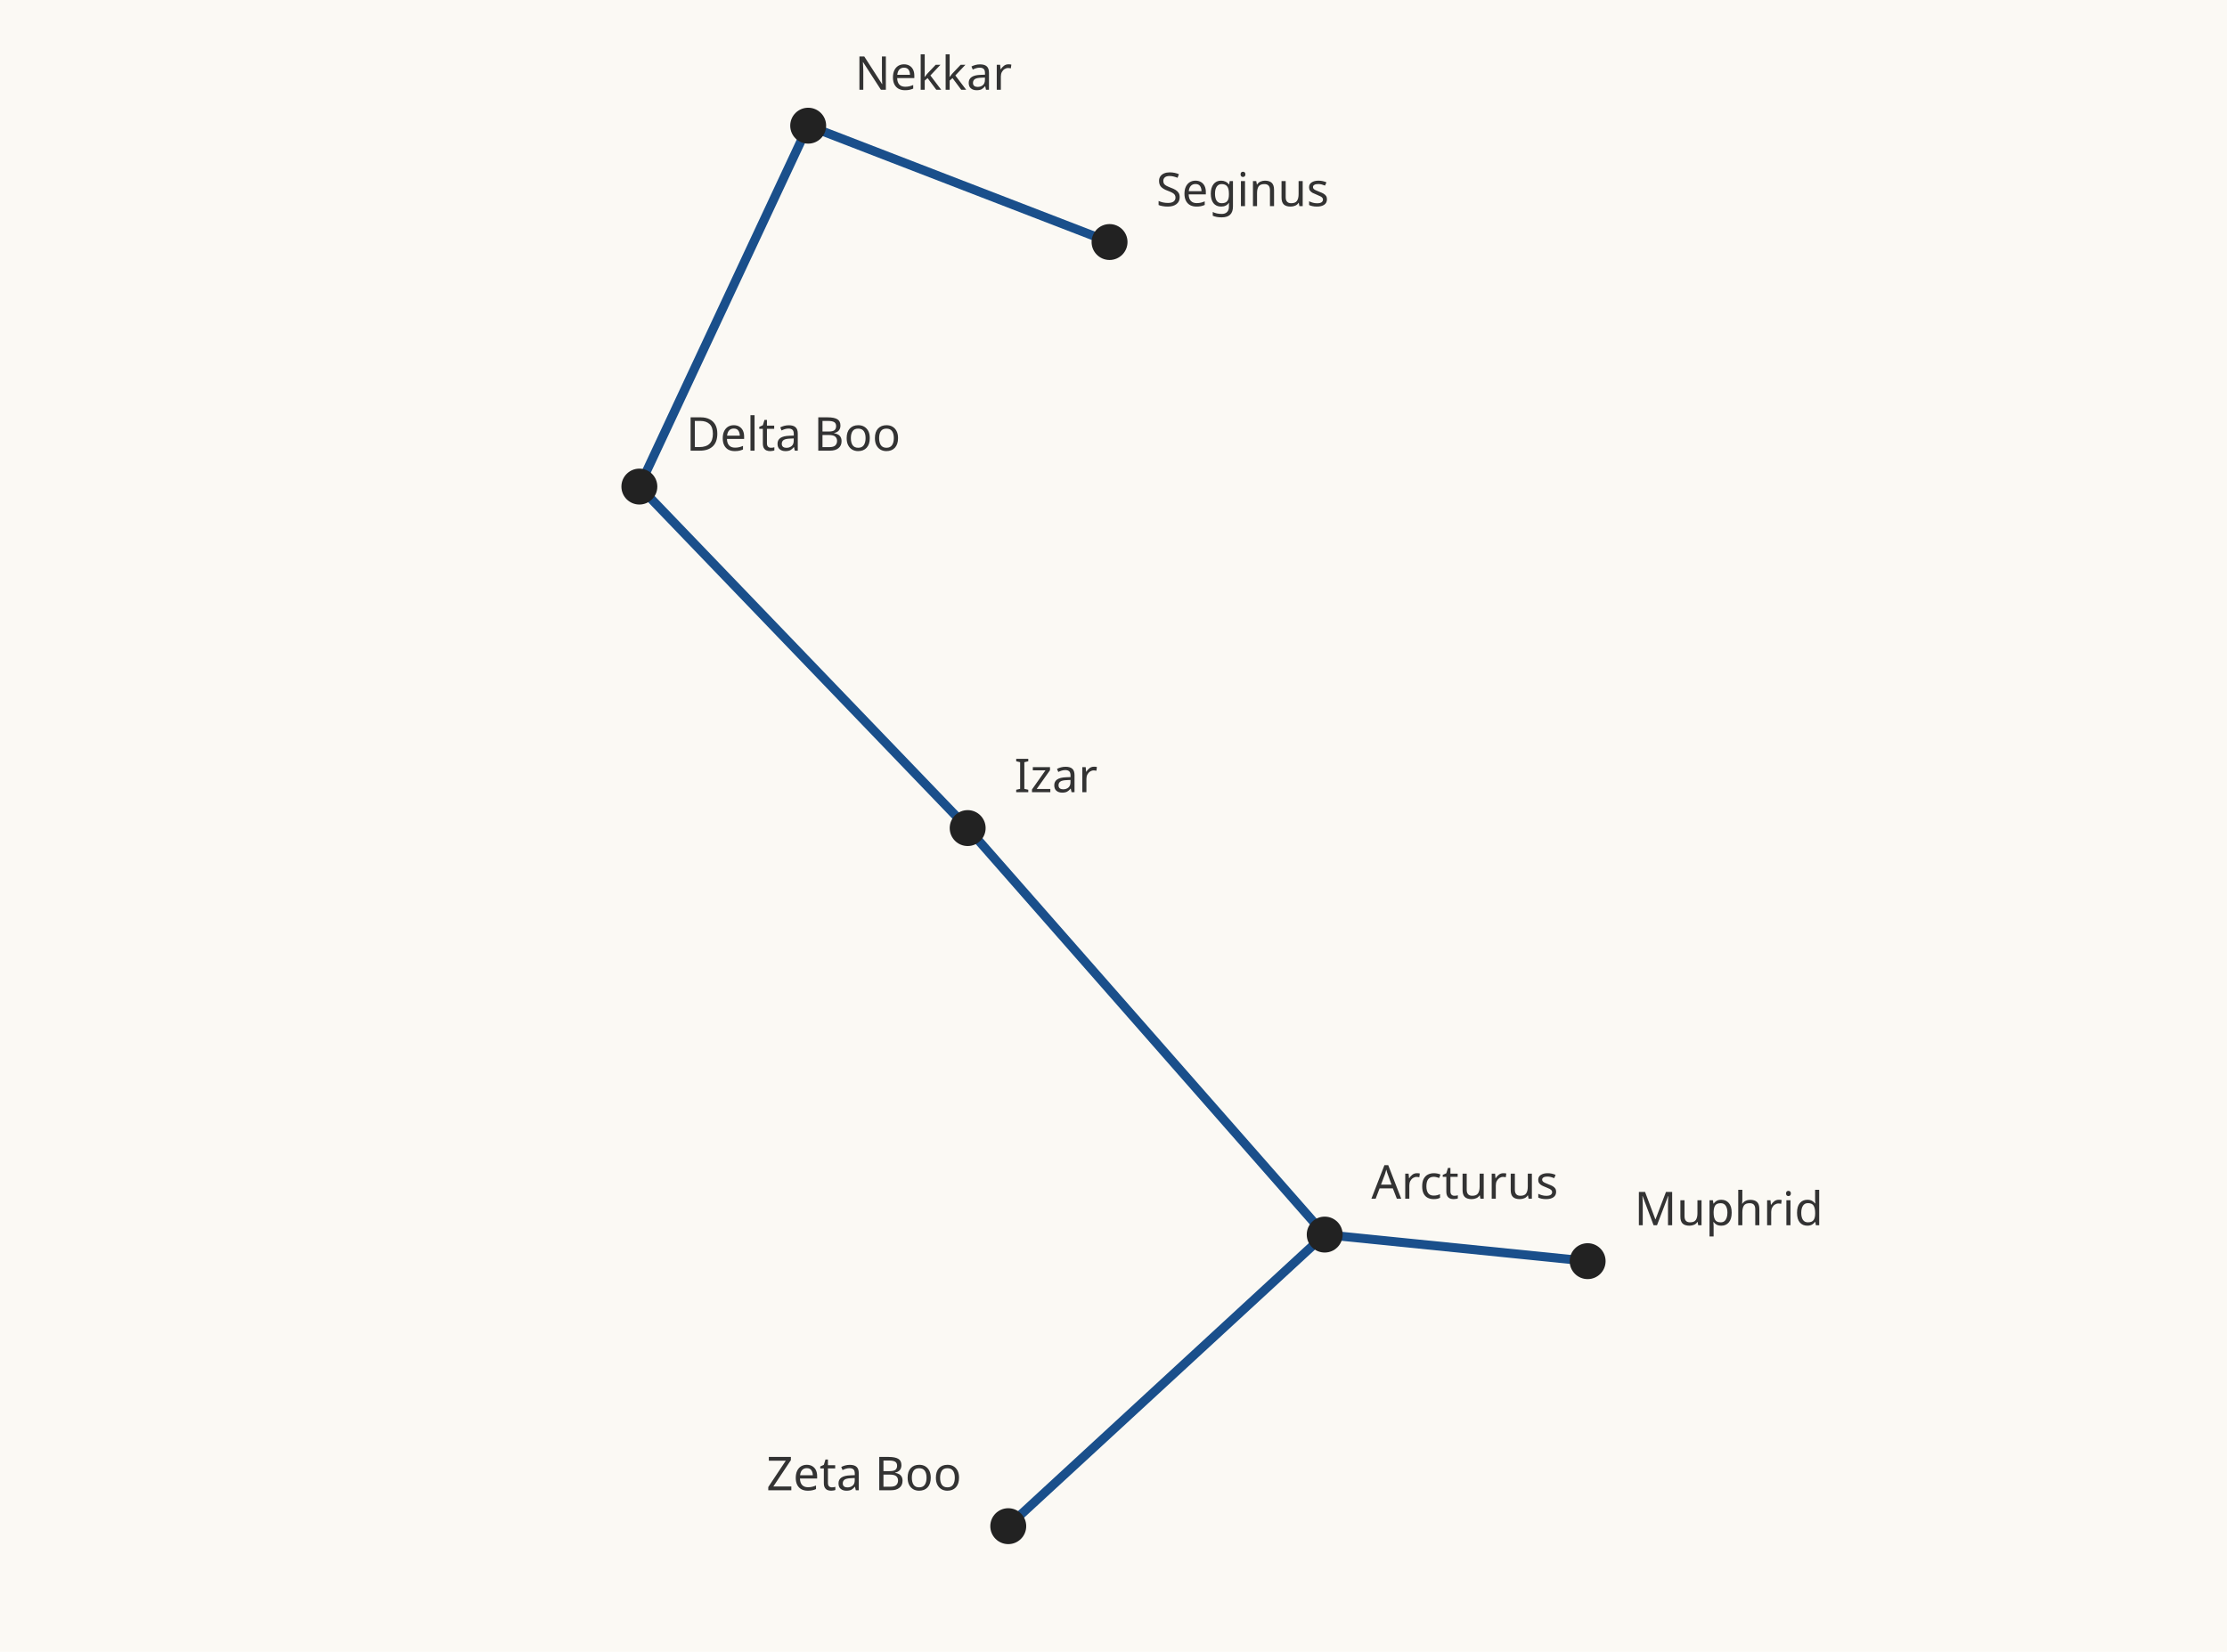
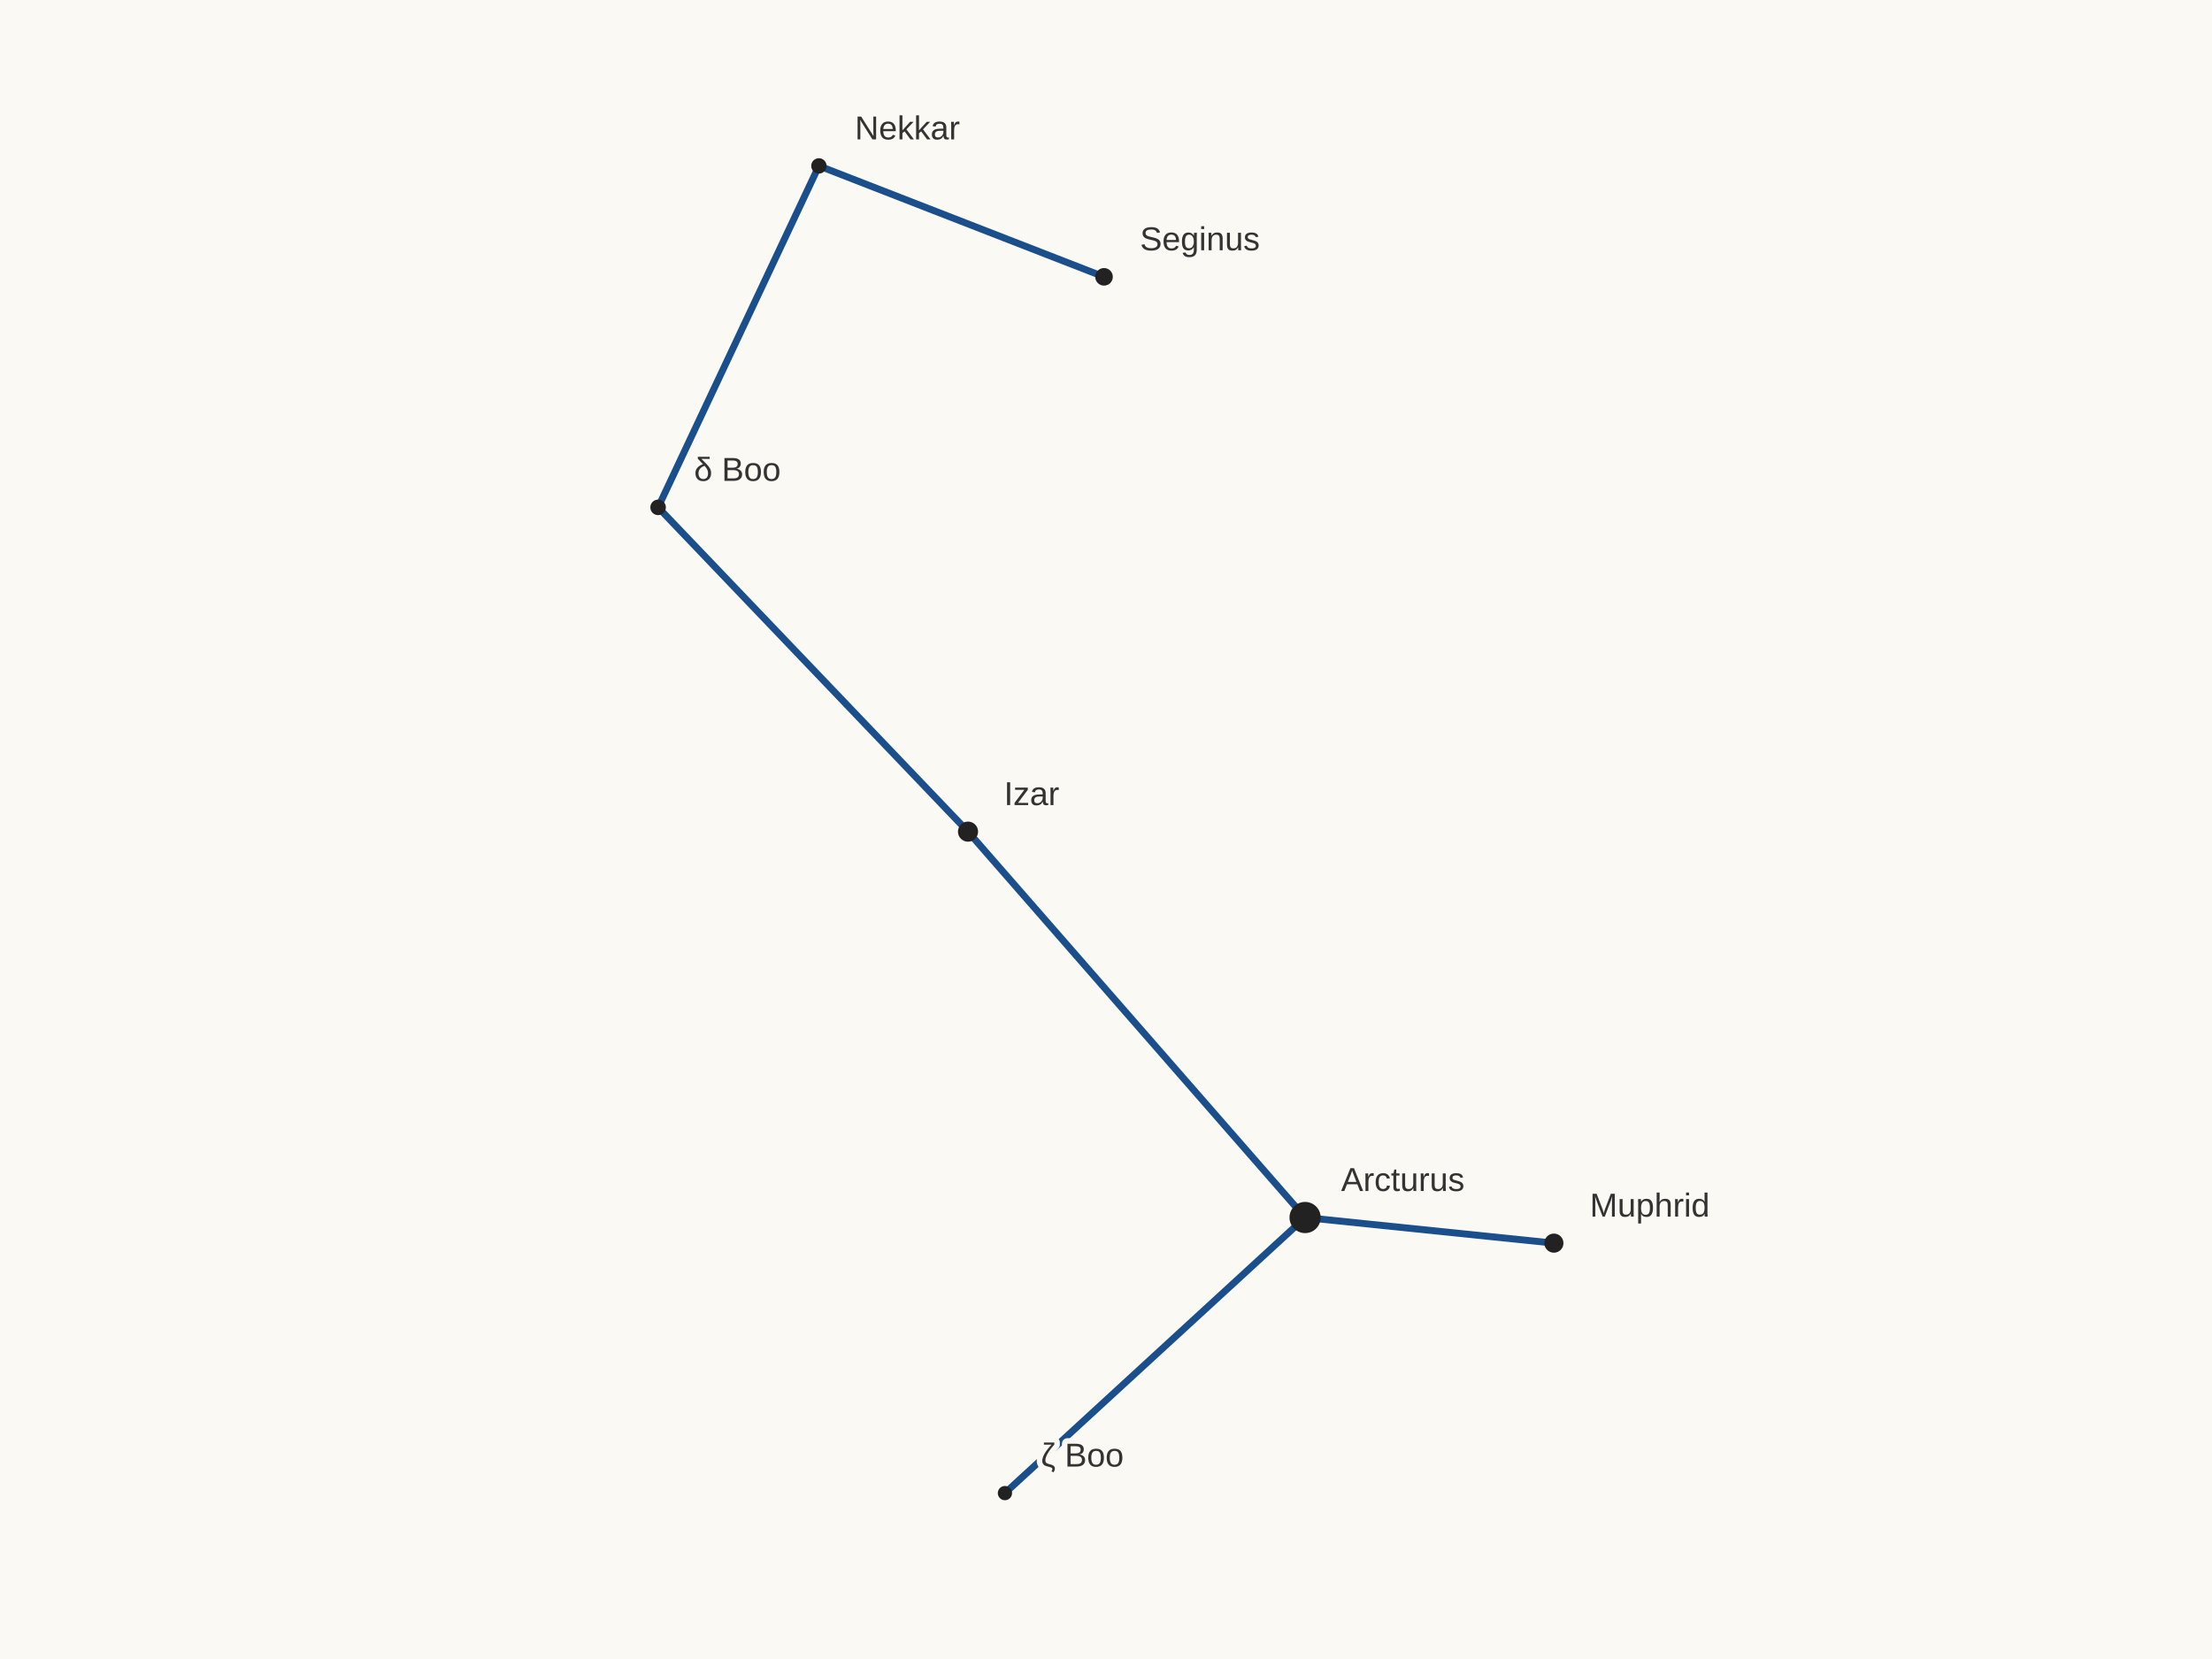
- <svg xmlns="http://www.w3.org/2000/svg" viewBox="0 0 620 460" role="img" aria-label="Figure de la constellation Bouvier">
-   <rect width="620" height="460" fill="#fbf9f4" />
-   <line x1="368.8" y1="343.8" x2="269.4" y2="230.6" stroke="#1a4f8b" stroke-width="2.5" stroke-linecap="round" />
-   <line x1="368.8" y1="343.8" x2="442.0" y2="351.2" stroke="#1a4f8b" stroke-width="2.5" stroke-linecap="round" />
-   <line x1="368.8" y1="343.8" x2="280.7" y2="425.0" stroke="#1a4f8b" stroke-width="2.5" stroke-linecap="round" />
-   <line x1="225.0" y1="35.0" x2="308.9" y2="67.4" stroke="#1a4f8b" stroke-width="2.5" stroke-linecap="round" />
-   <line x1="225.0" y1="35.0" x2="178.0" y2="135.5" stroke="#1a4f8b" stroke-width="2.5" stroke-linecap="round" />
-   <line x1="269.4" y1="230.6" x2="178.0" y2="135.5" stroke="#1a4f8b" stroke-width="2.5" stroke-linecap="round" />
-   <circle cx="368.8" cy="343.8" r="5" fill="#222" />
-   <text x="381.8" y="333.8" font-family="system-ui,sans-serif" font-size="13" fill="#333" text-anchor="start">Arcturus</text>
-   <circle cx="225.0" cy="35.0" r="5" fill="#222" />
-   <text x="238.0" y="25.0" font-family="system-ui,sans-serif" font-size="13" fill="#333" text-anchor="start">Nekkar</text>
-   <circle cx="308.9" cy="67.4" r="5" fill="#222" />
-   <text x="321.9" y="57.4" font-family="system-ui,sans-serif" font-size="13" fill="#333" text-anchor="start">Seginus</text>
-   <circle cx="269.4" cy="230.6" r="5" fill="#222" />
-   <text x="282.4" y="220.6" font-family="system-ui,sans-serif" font-size="13" fill="#333" text-anchor="start">Izar</text>
-   <circle cx="442.0" cy="351.2" r="5" fill="#222" />
-   <text x="455.0" y="341.2" font-family="system-ui,sans-serif" font-size="13" fill="#333" text-anchor="start">Muphrid</text>
-   <circle cx="178.0" cy="135.5" r="5" fill="#222" />
-   <text x="191.0" y="125.5" font-family="system-ui,sans-serif" font-size="13" fill="#333" text-anchor="start">Delta Boo</text>
-   <circle cx="280.7" cy="425.0" r="5" fill="#222" />
-   <text x="267.7" y="415.0" font-family="system-ui,sans-serif" font-size="13" fill="#333" text-anchor="end">Zeta Boo</text>
+ <svg xmlns="http://www.w3.org/2000/svg" viewBox="0 0 800 600" width="800" height="600" role="img" aria-label="Figure de Bouvier">
+   <rect width="800" height="600" fill="#fbf9f4" />
+   <line x1="472.005" y1="440.332" x2="350.095" y2="300.772" stroke="#1a4f8b" stroke-width="2.5" />
+   <line x1="472.005" y1="440.332" x2="561.988" y2="449.600" stroke="#1a4f8b" stroke-width="2.5" />
+   <line x1="472.005" y1="440.332" x2="363.446" y2="540.000" stroke="#1a4f8b" stroke-width="2.5" />
+   <line x1="296.165" y1="60.000" x2="399.284" y2="100.120" stroke="#1a4f8b" stroke-width="2.5" />
+   <line x1="296.165" y1="60.000" x2="238.012" y2="183.497" stroke="#1a4f8b" stroke-width="2.5" />
+   <line x1="350.095" y1="300.772" x2="238.012" y2="183.497" stroke="#1a4f8b" stroke-width="2.5" />
+   <circle cx="472.005" cy="440.332" r="5.64" fill="#222" data-star="simbad:2252964" />
+   <circle cx="296.165" cy="60.000" r="2.78" fill="#222" data-star="simbad:580536" />
+   <circle cx="399.284" cy="100.120" r="3.18" fill="#222" data-star="simbad:601929" />
+   <circle cx="350.095" cy="300.772" r="3.64" fill="#222" data-star="simbad:2285332" />
+   <circle cx="561.988" cy="449.600" r="3.46" fill="#222" data-star="simbad:2215890" />
+   <circle cx="238.012" cy="183.497" r="2.81" fill="#222" data-star="simbad:2909772" />
+   <circle cx="363.446" cy="540.000" r="2.58" fill="#222" data-star="simbad:2287397" />
+   <text x="485.01" y="427.33" dominant-baseline="middle" font-family="Arial,sans-serif" font-size="12" fill="#333" paint-order="stroke" stroke="#fbf9f4" stroke-width="4" stroke-linejoin="round">Arcturus</text>
+   <text x="412.28" y="87.12" dominant-baseline="middle" font-family="Arial,sans-serif" font-size="12" fill="#333" paint-order="stroke" stroke="#fbf9f4" stroke-width="4" stroke-linejoin="round">Seginus</text>
+   <text x="574.99" y="436.60" dominant-baseline="middle" font-family="Arial,sans-serif" font-size="12" fill="#333" paint-order="stroke" stroke="#fbf9f4" stroke-width="4" stroke-linejoin="round">Muphrid</text>
+   <text x="309.17" y="47.00" dominant-baseline="middle" font-family="Arial,sans-serif" font-size="12" fill="#333" paint-order="stroke" stroke="#fbf9f4" stroke-width="4" stroke-linejoin="round">Nekkar</text>
+   <text x="251.01" y="170.50" dominant-baseline="middle" font-family="Arial,sans-serif" font-size="12" fill="#333" paint-order="stroke" stroke="#fbf9f4" stroke-width="4" stroke-linejoin="round">δ Boo</text>
+   <text x="376.45" y="527.00" dominant-baseline="middle" font-family="Arial,sans-serif" font-size="12" fill="#333" paint-order="stroke" stroke="#fbf9f4" stroke-width="4" stroke-linejoin="round">ζ Boo</text>
+   <text x="363.10" y="287.77" dominant-baseline="middle" font-family="Arial,sans-serif" font-size="12" fill="#333" paint-order="stroke" stroke="#fbf9f4" stroke-width="4" stroke-linejoin="round">Izar</text>
</svg>
